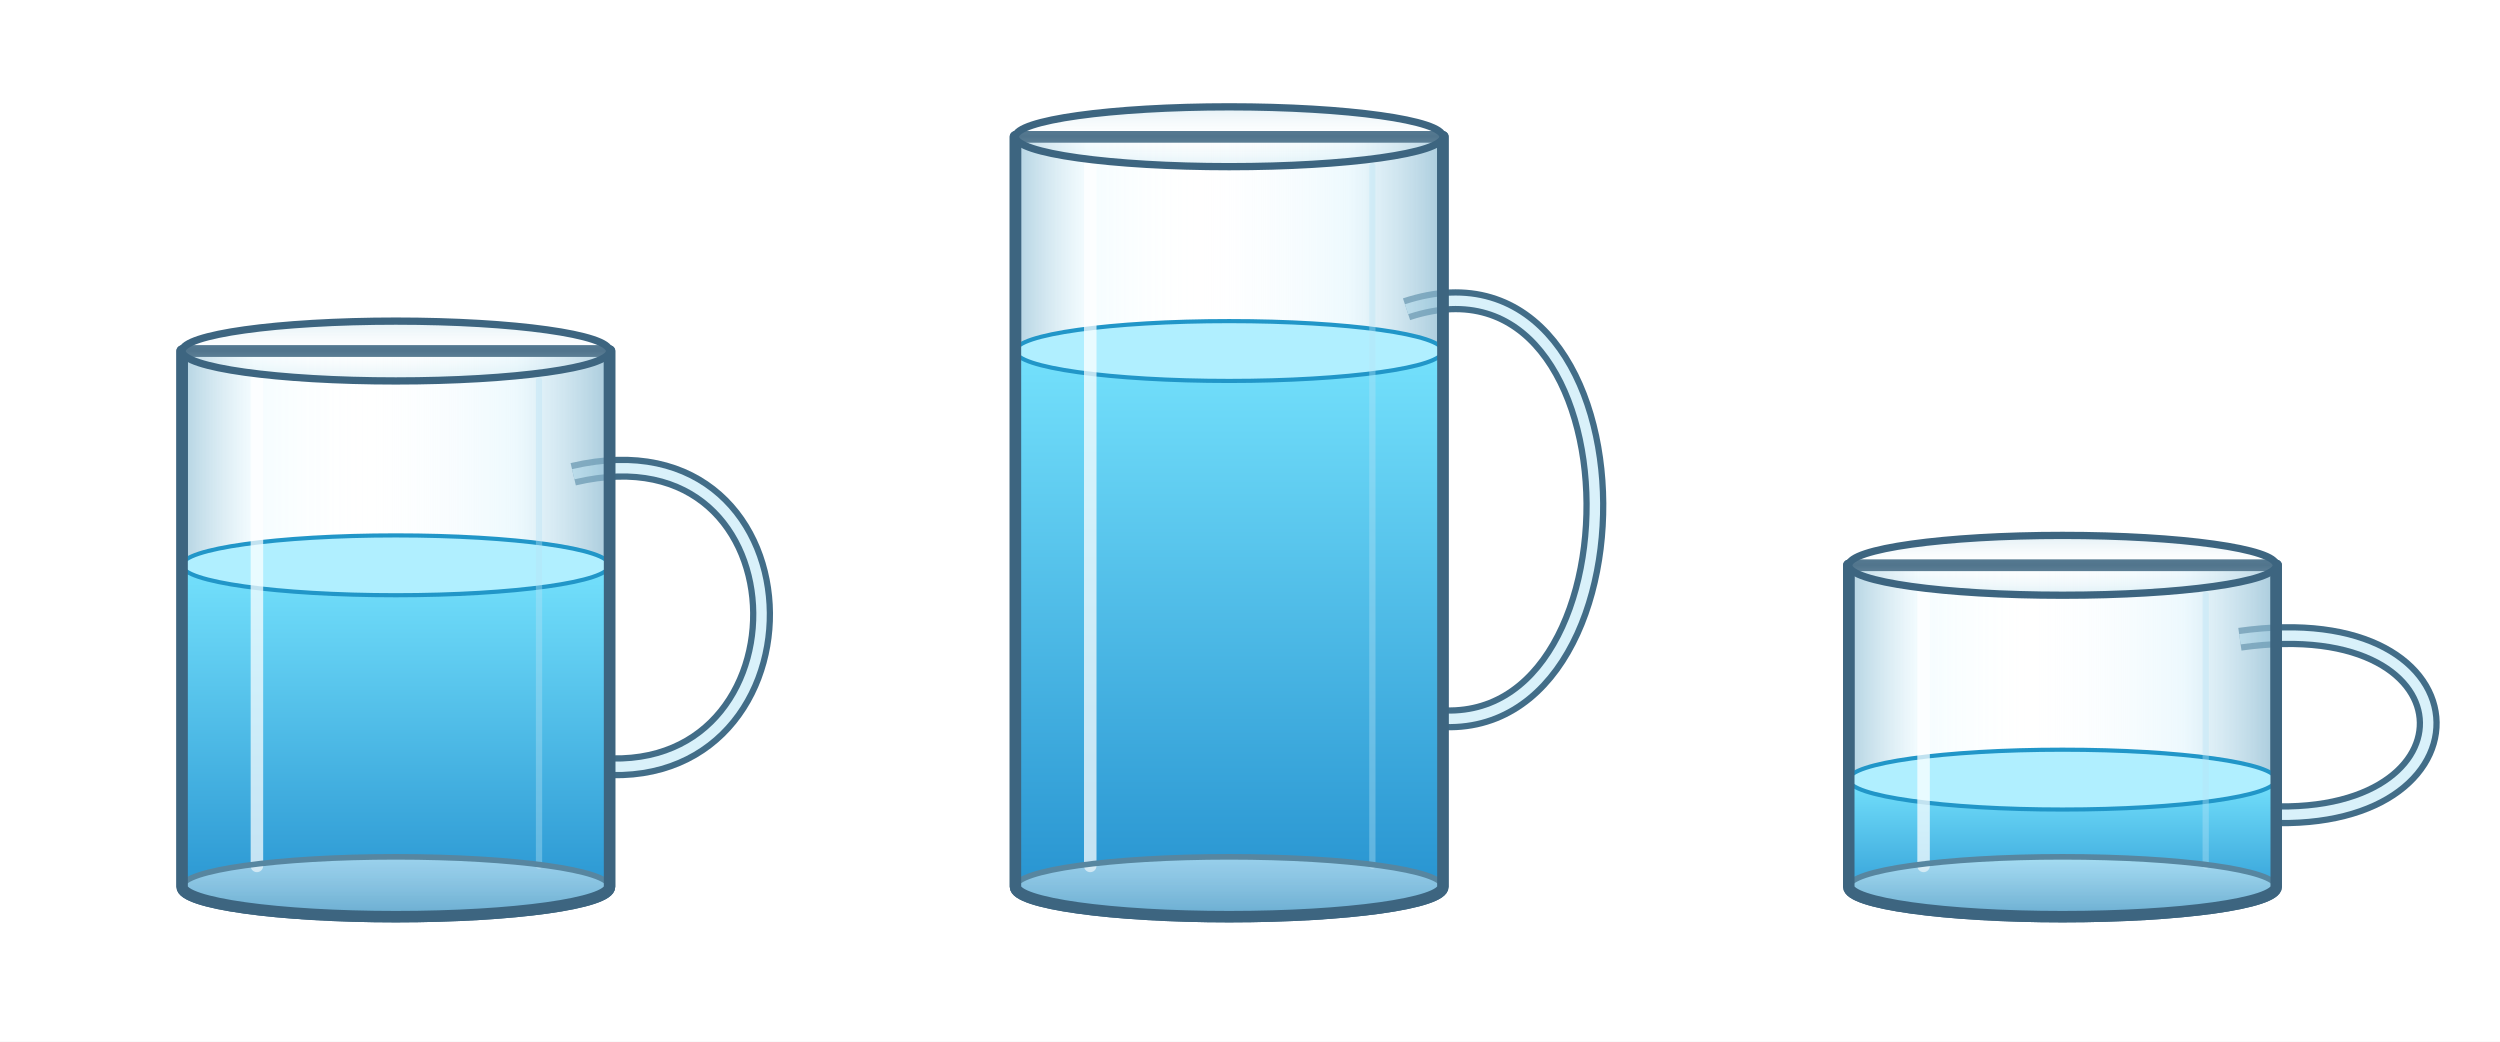
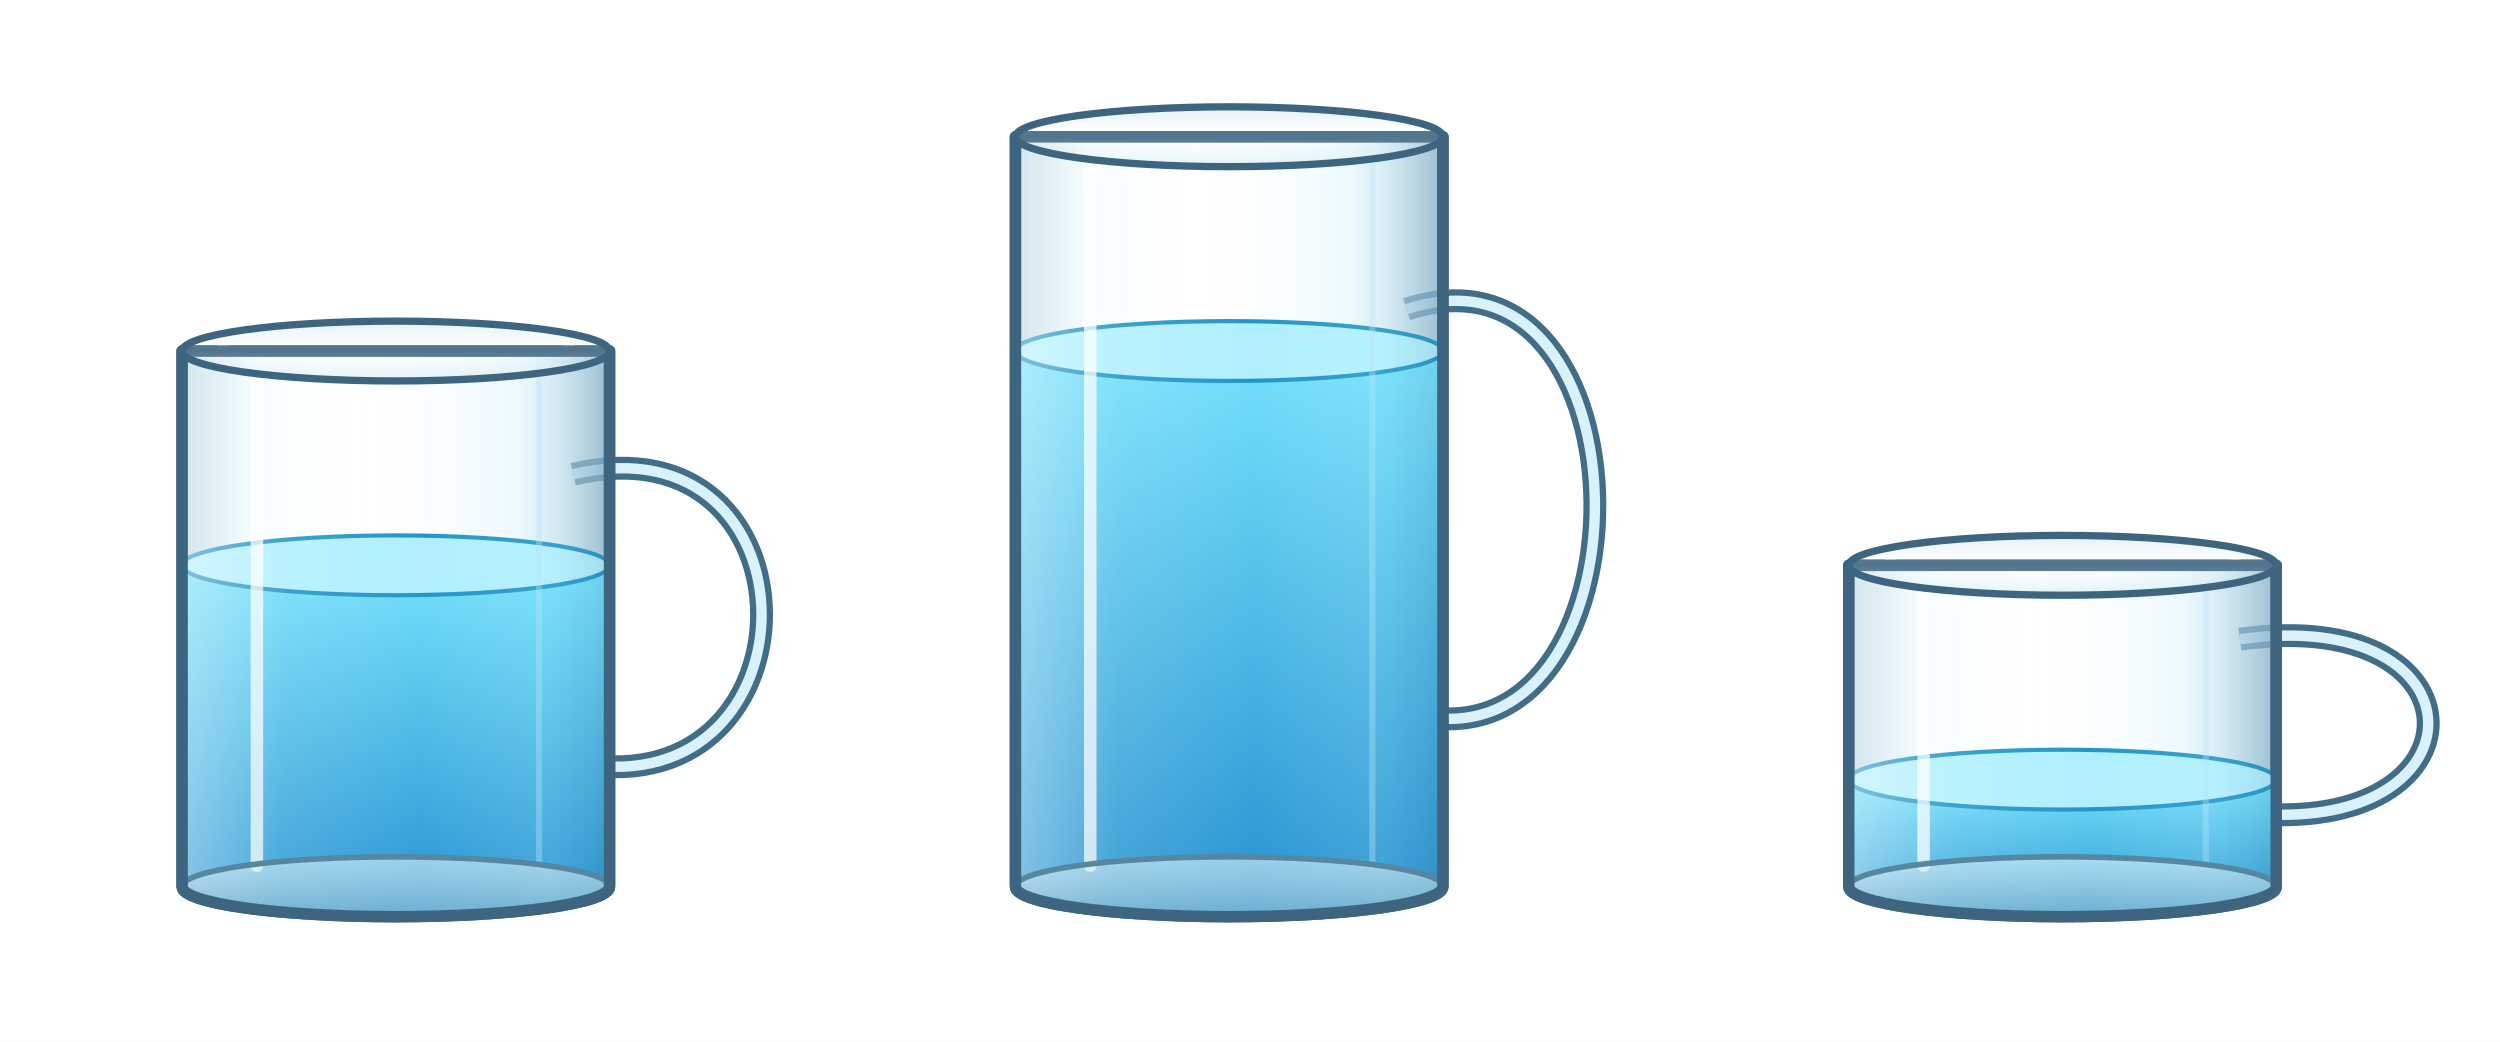
<svg xmlns="http://www.w3.org/2000/svg" width="1200" height="500" viewBox="0 0 1200 500">
  <defs>
    <linearGradient id="glass">
      <stop stop-color="#91bfd5" stop-opacity=".7" />
      <stop offset=".17" stop-color="#eafaff" stop-opacity=".5" />
      <stop offset=".43" stop-color="white" stop-opacity=".12" />
      <stop offset=".78" stop-color="#d8f2fc" stop-opacity=".45" />
      <stop offset="1" stop-color="#8bb9d0" stop-opacity=".75" />
    </linearGradient>
    <linearGradient id="water" x2="0" y2="1">
      <stop stop-color="#74e1fc" />
      <stop offset="1" stop-color="#238fce" />
    </linearGradient>
    <linearGradient id="baseGlass" x2="0" y2="1">
      <stop stop-color="#f1fcff" stop-opacity=".55" />
      <stop offset="1" stop-color="#86b8d0" stop-opacity=".7" />
    </linearGradient>
    <linearGradient id="rim" x2="0" y2="1">
      <stop stop-color="#9cc9dc" stop-opacity=".3" />
      <stop offset=".5" stop-color="white" stop-opacity=".1" />
      <stop offset="1" stop-color="#bce0ed" stop-opacity=".45" />
    </linearGradient>
+     <linearGradient id="brillo">
+       <stop stop-color="white" stop-opacity=".42" />
+       <stop offset=".24" stop-color="white" stop-opacity=".12" />
+       <stop offset=".56" stop-color="white" stop-opacity="0" />
+       <stop offset=".86" stop-color="#d6f5ff" stop-opacity=".12" />
+       <stop offset="1" stop-color="#456f89" stop-opacity=".14" />
+     </linearGradient>
  </defs>
  <rect width="1200" height="500" fill="white" />
  <defs>
    <clipPath id="body0">
      <path d="M87.415,425.638 L87.415,422.96 L87.415,420.281 L87.415,417.602 L87.415,414.924 L87.415,412.245 L87.415,409.567 L87.415,406.888 L87.415,404.21 L87.415,401.531 L87.415,398.852 L87.415,396.174 L87.415,393.495 L87.415,390.817 L87.415,388.138 L87.415,385.46 L87.415,382.781 L87.415,380.102 L87.415,377.424 L87.415,374.745 L87.415,372.067 L87.415,369.388 L87.415,366.71 L87.415,364.031 L87.415,361.352 L87.415,358.674 L87.415,355.995 L87.415,353.317 L87.415,350.638 L87.415,347.96 L87.415,345.281 L87.415,342.602 L87.415,339.924 L87.415,337.245 L87.415,334.567 L87.415,331.888 L87.415,329.21 L87.415,326.531 L87.415,323.852 L87.415,321.174 L87.415,318.495 L87.415,315.817 L87.415,313.138 L87.415,310.46 L87.415,307.781 L87.415,305.102 L87.415,302.424 L87.415,299.745 L87.415,297.067 L87.415,294.388 L87.415,291.71 L87.415,289.031 L87.415,286.352 L87.415,283.674 L87.415,280.995 L87.415,278.317 L87.415,275.638 L87.415,272.96 L87.415,270.281 L87.415,267.602 L87.415,264.924 L87.415,262.245 L87.415,259.567 L87.415,256.888 L87.415,254.21 L87.415,251.531 L87.415,248.852 L87.415,246.174 L87.415,243.495 L87.415,240.817 L87.415,238.138 L87.415,235.46 L87.415,232.781 L87.415,230.102 L87.415,227.424 L87.415,224.745 L87.415,222.067 L87.415,219.388 L87.415,216.71 L87.415,214.031 L87.415,211.352 L87.415,208.674 L87.415,205.995 L87.415,203.317 L87.415,200.638 L87.415,197.96 L87.415,195.281 L87.415,192.602 L87.415,189.924 L87.415,187.245 L87.415,184.567 L87.415,181.888 L87.415,179.21 L87.415,176.531 L87.415,173.852 L87.415,171.174 L87.415,168.495 L292.585,168.495 L292.585,171.174 L292.585,173.852 L292.585,176.531 L292.585,179.21 L292.585,181.888 L292.585,184.567 L292.585,187.245 L292.585,189.924 L292.585,192.602 L292.585,195.281 L292.585,197.96 L292.585,200.638 L292.585,203.317 L292.585,205.995 L292.585,208.674 L292.585,211.352 L292.585,214.031 L292.585,216.71 L292.585,219.388 L292.585,222.067 L292.585,224.745 L292.585,227.424 L292.585,230.102 L292.585,232.781 L292.585,235.46 L292.585,238.138 L292.585,240.817 L292.585,243.495 L292.585,246.174 L292.585,248.852 L292.585,251.531 L292.585,254.21 L292.585,256.888 L292.585,259.567 L292.585,262.245 L292.585,264.924 L292.585,267.602 L292.585,270.281 L292.585,272.96 L292.585,275.638 L292.585,278.317 L292.585,280.995 L292.585,283.674 L292.585,286.352 L292.585,289.031 L292.585,291.71 L292.585,294.388 L292.585,297.067 L292.585,299.745 L292.585,302.424 L292.585,305.102 L292.585,307.781 L292.585,310.46 L292.585,313.138 L292.585,315.817 L292.585,318.495 L292.585,321.174 L292.585,323.852 L292.585,326.531 L292.585,329.21 L292.585,331.888 L292.585,334.567 L292.585,337.245 L292.585,339.924 L292.585,342.602 L292.585,345.281 L292.585,347.96 L292.585,350.638 L292.585,353.317 L292.585,355.995 L292.585,358.674 L292.585,361.352 L292.585,364.031 L292.585,366.71 L292.585,369.388 L292.585,372.067 L292.585,374.745 L292.585,377.424 L292.585,380.102 L292.585,382.781 L292.585,385.46 L292.585,388.138 L292.585,390.817 L292.585,393.495 L292.585,396.174 L292.585,398.852 L292.585,401.531 L292.585,404.21 L292.585,406.888 L292.585,409.567 L292.585,412.245 L292.585,414.924 L292.585,417.602 L292.585,420.281 L292.585,422.96 L292.585,425.638 A102.585,14.362 0 0 1 87.415,425.638 Z" />
    </clipPath>
  </defs>
  <path d="M275.145,227.638 C395.169,199.352 395.169,387.067 278.223,366.495" fill="none" stroke="#426d88" stroke-width="11" />
  <path d="M275.145,227.638 C395.169,199.352 395.169,387.067 278.223,366.495" fill="none" stroke="#d9f1fa" stroke-width="5" />
  <path d="M87.415,425.638 L87.415,422.96 L87.415,420.281 L87.415,417.602 L87.415,414.924 L87.415,412.245 L87.415,409.567 L87.415,406.888 L87.415,404.21 L87.415,401.531 L87.415,398.852 L87.415,396.174 L87.415,393.495 L87.415,390.817 L87.415,388.138 L87.415,385.46 L87.415,382.781 L87.415,380.102 L87.415,377.424 L87.415,374.745 L87.415,372.067 L87.415,369.388 L87.415,366.71 L87.415,364.031 L87.415,361.352 L87.415,358.674 L87.415,355.995 L87.415,353.317 L87.415,350.638 L87.415,347.96 L87.415,345.281 L87.415,342.602 L87.415,339.924 L87.415,337.245 L87.415,334.567 L87.415,331.888 L87.415,329.21 L87.415,326.531 L87.415,323.852 L87.415,321.174 L87.415,318.495 L87.415,315.817 L87.415,313.138 L87.415,310.46 L87.415,307.781 L87.415,305.102 L87.415,302.424 L87.415,299.745 L87.415,297.067 L87.415,294.388 L87.415,291.71 L87.415,289.031 L87.415,286.352 L87.415,283.674 L87.415,280.995 L87.415,278.317 L87.415,275.638 L87.415,272.96 L87.415,270.281 L87.415,267.602 L87.415,264.924 L87.415,262.245 L87.415,259.567 L87.415,256.888 L87.415,254.21 L87.415,251.531 L87.415,248.852 L87.415,246.174 L87.415,243.495 L87.415,240.817 L87.415,238.138 L87.415,235.46 L87.415,232.781 L87.415,230.102 L87.415,227.424 L87.415,224.745 L87.415,222.067 L87.415,219.388 L87.415,216.71 L87.415,214.031 L87.415,211.352 L87.415,208.674 L87.415,205.995 L87.415,203.317 L87.415,200.638 L87.415,197.96 L87.415,195.281 L87.415,192.602 L87.415,189.924 L87.415,187.245 L87.415,184.567 L87.415,181.888 L87.415,179.21 L87.415,176.531 L87.415,173.852 L87.415,171.174 L87.415,168.495 L292.585,168.495 L292.585,171.174 L292.585,173.852 L292.585,176.531 L292.585,179.21 L292.585,181.888 L292.585,184.567 L292.585,187.245 L292.585,189.924 L292.585,192.602 L292.585,195.281 L292.585,197.96 L292.585,200.638 L292.585,203.317 L292.585,205.995 L292.585,208.674 L292.585,211.352 L292.585,214.031 L292.585,216.71 L292.585,219.388 L292.585,222.067 L292.585,224.745 L292.585,227.424 L292.585,230.102 L292.585,232.781 L292.585,235.46 L292.585,238.138 L292.585,240.817 L292.585,243.495 L292.585,246.174 L292.585,248.852 L292.585,251.531 L292.585,254.21 L292.585,256.888 L292.585,259.567 L292.585,262.245 L292.585,264.924 L292.585,267.602 L292.585,270.281 L292.585,272.96 L292.585,275.638 L292.585,278.317 L292.585,280.995 L292.585,283.674 L292.585,286.352 L292.585,289.031 L292.585,291.71 L292.585,294.388 L292.585,297.067 L292.585,299.745 L292.585,302.424 L292.585,305.102 L292.585,307.781 L292.585,310.46 L292.585,313.138 L292.585,315.817 L292.585,318.495 L292.585,321.174 L292.585,323.852 L292.585,326.531 L292.585,329.21 L292.585,331.888 L292.585,334.567 L292.585,337.245 L292.585,339.924 L292.585,342.602 L292.585,345.281 L292.585,347.96 L292.585,350.638 L292.585,353.317 L292.585,355.995 L292.585,358.674 L292.585,361.352 L292.585,364.031 L292.585,366.71 L292.585,369.388 L292.585,372.067 L292.585,374.745 L292.585,377.424 L292.585,380.102 L292.585,382.781 L292.585,385.46 L292.585,388.138 L292.585,390.817 L292.585,393.495 L292.585,396.174 L292.585,398.852 L292.585,401.531 L292.585,404.21 L292.585,406.888 L292.585,409.567 L292.585,412.245 L292.585,414.924 L292.585,417.602 L292.585,420.281 L292.585,422.96 L292.585,425.638 A102.585,14.362 0 0 1 87.415,425.638 Z" fill="url(#glass)" stroke="#3d6580" stroke-width="5.5" stroke-linejoin="round" />
  <g clip-path="url(#body0)">
    <rect x="0" y="271.352" width="400" height="172.648" fill="url(#water)" />
    <ellipse cx="190" cy="271.352" rx="102.585" ry="14.362" fill="#b0efff" stroke="#2196c8" stroke-width="2" />
    <path d="M123.32 180.495 L123.32 415.638" stroke="white" stroke-opacity=".72" stroke-width="6" stroke-linecap="round" />
    <path d="M258.732 182.495 L258.732 415.638" stroke="#b5e3f6" stroke-opacity=".38" stroke-width="3" stroke-linecap="round" />
  </g>
+   <g aria-hidden="true" clip-path="url(#body0)">
+     <rect x="87.415" y="168.495" width="205.169" height="271.505" fill="url(#brillo)" />
+   </g>
+   <path d="M105.881,165.623 A86.171,9.335 0 0 1 274.119,165.623" fill="none" stroke="white" stroke-opacity=".9" stroke-width="2.8" stroke-linecap="round" />
  <ellipse data-base="true" cx="190" cy="425.638" rx="102.585" ry="14.362" fill="url(#baseGlass)" stroke="#5786a0" stroke-width="2.7" />
  <path d="M87.415,425.638 L87.415,422.96 L87.415,420.281 L87.415,417.602 L87.415,414.924 L87.415,412.245 L87.415,409.567 L87.415,406.888 L87.415,404.21 L87.415,401.531 L87.415,398.852 L87.415,396.174 L87.415,393.495 L87.415,390.817 L87.415,388.138 L87.415,385.46 L87.415,382.781 L87.415,380.102 L87.415,377.424 L87.415,374.745 L87.415,372.067 L87.415,369.388 L87.415,366.71 L87.415,364.031 L87.415,361.352 L87.415,358.674 L87.415,355.995 L87.415,353.317 L87.415,350.638 L87.415,347.96 L87.415,345.281 L87.415,342.602 L87.415,339.924 L87.415,337.245 L87.415,334.567 L87.415,331.888 L87.415,329.21 L87.415,326.531 L87.415,323.852 L87.415,321.174 L87.415,318.495 L87.415,315.817 L87.415,313.138 L87.415,310.46 L87.415,307.781 L87.415,305.102 L87.415,302.424 L87.415,299.745 L87.415,297.067 L87.415,294.388 L87.415,291.71 L87.415,289.031 L87.415,286.352 L87.415,283.674 L87.415,280.995 L87.415,278.317 L87.415,275.638 L87.415,272.96 L87.415,270.281 L87.415,267.602 L87.415,264.924 L87.415,262.245 L87.415,259.567 L87.415,256.888 L87.415,254.21 L87.415,251.531 L87.415,248.852 L87.415,246.174 L87.415,243.495 L87.415,240.817 L87.415,238.138 L87.415,235.46 L87.415,232.781 L87.415,230.102 L87.415,227.424 L87.415,224.745 L87.415,222.067 L87.415,219.388 L87.415,216.71 L87.415,214.031 L87.415,211.352 L87.415,208.674 L87.415,205.995 L87.415,203.317 L87.415,200.638 L87.415,197.96 L87.415,195.281 L87.415,192.602 L87.415,189.924 L87.415,187.245 L87.415,184.567 L87.415,181.888 L87.415,179.21 L87.415,176.531 L87.415,173.852 L87.415,171.174 L87.415,168.495 L292.585,168.495 L292.585,171.174 L292.585,173.852 L292.585,176.531 L292.585,179.21 L292.585,181.888 L292.585,184.567 L292.585,187.245 L292.585,189.924 L292.585,192.602 L292.585,195.281 L292.585,197.96 L292.585,200.638 L292.585,203.317 L292.585,205.995 L292.585,208.674 L292.585,211.352 L292.585,214.031 L292.585,216.71 L292.585,219.388 L292.585,222.067 L292.585,224.745 L292.585,227.424 L292.585,230.102 L292.585,232.781 L292.585,235.46 L292.585,238.138 L292.585,240.817 L292.585,243.495 L292.585,246.174 L292.585,248.852 L292.585,251.531 L292.585,254.21 L292.585,256.888 L292.585,259.567 L292.585,262.245 L292.585,264.924 L292.585,267.602 L292.585,270.281 L292.585,272.96 L292.585,275.638 L292.585,278.317 L292.585,280.995 L292.585,283.674 L292.585,286.352 L292.585,289.031 L292.585,291.71 L292.585,294.388 L292.585,297.067 L292.585,299.745 L292.585,302.424 L292.585,305.102 L292.585,307.781 L292.585,310.46 L292.585,313.138 L292.585,315.817 L292.585,318.495 L292.585,321.174 L292.585,323.852 L292.585,326.531 L292.585,329.21 L292.585,331.888 L292.585,334.567 L292.585,337.245 L292.585,339.924 L292.585,342.602 L292.585,345.281 L292.585,347.96 L292.585,350.638 L292.585,353.317 L292.585,355.995 L292.585,358.674 L292.585,361.352 L292.585,364.031 L292.585,366.71 L292.585,369.388 L292.585,372.067 L292.585,374.745 L292.585,377.424 L292.585,380.102 L292.585,382.781 L292.585,385.46 L292.585,388.138 L292.585,390.817 L292.585,393.495 L292.585,396.174 L292.585,398.852 L292.585,401.531 L292.585,404.21 L292.585,406.888 L292.585,409.567 L292.585,412.245 L292.585,414.924 L292.585,417.602 L292.585,420.281 L292.585,422.96 L292.585,425.638 A102.585,14.362 0 0 1 87.415,425.638 Z" fill="none" stroke="#3d6580" stroke-width="5.5" stroke-linejoin="round" />
  <ellipse cx="190" cy="168.495" rx="102.585" ry="14.362" fill="url(#rim)" stroke="#3d6580" stroke-width="3.5" />
  <defs>
    <clipPath id="body1">
      <path d="M487.415,425.638 L487.415,421.888 L487.415,418.138 L487.415,414.388 L487.415,410.638 L487.415,406.888 L487.415,403.138 L487.415,399.388 L487.415,395.638 L487.415,391.888 L487.415,388.138 L487.415,384.388 L487.415,380.638 L487.415,376.888 L487.415,373.138 L487.415,369.388 L487.415,365.638 L487.415,361.888 L487.415,358.138 L487.415,354.388 L487.415,350.638 L487.415,346.888 L487.415,343.138 L487.415,339.388 L487.415,335.638 L487.415,331.888 L487.415,328.138 L487.415,324.388 L487.415,320.638 L487.415,316.888 L487.415,313.138 L487.415,309.388 L487.415,305.638 L487.415,301.888 L487.415,298.138 L487.415,294.388 L487.415,290.638 L487.415,286.888 L487.415,283.138 L487.415,279.388 L487.415,275.638 L487.415,271.888 L487.415,268.138 L487.415,264.388 L487.415,260.638 L487.415,256.888 L487.415,253.138 L487.415,249.388 L487.415,245.638 L487.415,241.888 L487.415,238.138 L487.415,234.388 L487.415,230.638 L487.415,226.888 L487.415,223.138 L487.415,219.388 L487.415,215.638 L487.415,211.888 L487.415,208.138 L487.415,204.388 L487.415,200.638 L487.415,196.888 L487.415,193.138 L487.415,189.388 L487.415,185.638 L487.415,181.888 L487.415,178.138 L487.415,174.388 L487.415,170.638 L487.415,166.888 L487.415,163.138 L487.415,159.388 L487.415,155.638 L487.415,151.888 L487.415,148.138 L487.415,144.388 L487.415,140.638 L487.415,136.888 L487.415,133.138 L487.415,129.388 L487.415,125.638 L487.415,121.888 L487.415,118.138 L487.415,114.388 L487.415,110.638 L487.415,106.888 L487.415,103.138 L487.415,99.388 L487.415,95.638 L487.415,91.888 L487.415,88.138 L487.415,84.388 L487.415,80.638 L487.415,76.888 L487.415,73.138 L487.415,69.388 L487.415,65.638 L692.585,65.638 L692.585,69.388 L692.585,73.138 L692.585,76.888 L692.585,80.638 L692.585,84.388 L692.585,88.138 L692.585,91.888 L692.585,95.638 L692.585,99.388 L692.585,103.138 L692.585,106.888 L692.585,110.638 L692.585,114.388 L692.585,118.138 L692.585,121.888 L692.585,125.638 L692.585,129.388 L692.585,133.138 L692.585,136.888 L692.585,140.638 L692.585,144.388 L692.585,148.138 L692.585,151.888 L692.585,155.638 L692.585,159.388 L692.585,163.138 L692.585,166.888 L692.585,170.638 L692.585,174.388 L692.585,178.138 L692.585,181.888 L692.585,185.638 L692.585,189.388 L692.585,193.138 L692.585,196.888 L692.585,200.638 L692.585,204.388 L692.585,208.138 L692.585,211.888 L692.585,215.638 L692.585,219.388 L692.585,223.138 L692.585,226.888 L692.585,230.638 L692.585,234.388 L692.585,238.138 L692.585,241.888 L692.585,245.638 L692.585,249.388 L692.585,253.138 L692.585,256.888 L692.585,260.638 L692.585,264.388 L692.585,268.138 L692.585,271.888 L692.585,275.638 L692.585,279.388 L692.585,283.138 L692.585,286.888 L692.585,290.638 L692.585,294.388 L692.585,298.138 L692.585,301.888 L692.585,305.638 L692.585,309.388 L692.585,313.138 L692.585,316.888 L692.585,320.638 L692.585,324.388 L692.585,328.138 L692.585,331.888 L692.585,335.638 L692.585,339.388 L692.585,343.138 L692.585,346.888 L692.585,350.638 L692.585,354.388 L692.585,358.138 L692.585,361.888 L692.585,365.638 L692.585,369.388 L692.585,373.138 L692.585,376.888 L692.585,380.638 L692.585,384.388 L692.585,388.138 L692.585,391.888 L692.585,395.638 L692.585,399.388 L692.585,403.138 L692.585,406.888 L692.585,410.638 L692.585,414.388 L692.585,418.138 L692.585,421.888 L692.585,425.638 A102.585,14.362 0 0 1 487.415,425.638 Z" />
    </clipPath>
  </defs>
  <path d="M675.145,148.438 C795.169,108.838 795.169,371.638 678.223,342.838" fill="none" stroke="#426d88" stroke-width="11" />
  <path d="M675.145,148.438 C795.169,108.838 795.169,371.638 678.223,342.838" fill="none" stroke="#d9f1fa" stroke-width="5" />
  <path d="M487.415,425.638 L487.415,421.888 L487.415,418.138 L487.415,414.388 L487.415,410.638 L487.415,406.888 L487.415,403.138 L487.415,399.388 L487.415,395.638 L487.415,391.888 L487.415,388.138 L487.415,384.388 L487.415,380.638 L487.415,376.888 L487.415,373.138 L487.415,369.388 L487.415,365.638 L487.415,361.888 L487.415,358.138 L487.415,354.388 L487.415,350.638 L487.415,346.888 L487.415,343.138 L487.415,339.388 L487.415,335.638 L487.415,331.888 L487.415,328.138 L487.415,324.388 L487.415,320.638 L487.415,316.888 L487.415,313.138 L487.415,309.388 L487.415,305.638 L487.415,301.888 L487.415,298.138 L487.415,294.388 L487.415,290.638 L487.415,286.888 L487.415,283.138 L487.415,279.388 L487.415,275.638 L487.415,271.888 L487.415,268.138 L487.415,264.388 L487.415,260.638 L487.415,256.888 L487.415,253.138 L487.415,249.388 L487.415,245.638 L487.415,241.888 L487.415,238.138 L487.415,234.388 L487.415,230.638 L487.415,226.888 L487.415,223.138 L487.415,219.388 L487.415,215.638 L487.415,211.888 L487.415,208.138 L487.415,204.388 L487.415,200.638 L487.415,196.888 L487.415,193.138 L487.415,189.388 L487.415,185.638 L487.415,181.888 L487.415,178.138 L487.415,174.388 L487.415,170.638 L487.415,166.888 L487.415,163.138 L487.415,159.388 L487.415,155.638 L487.415,151.888 L487.415,148.138 L487.415,144.388 L487.415,140.638 L487.415,136.888 L487.415,133.138 L487.415,129.388 L487.415,125.638 L487.415,121.888 L487.415,118.138 L487.415,114.388 L487.415,110.638 L487.415,106.888 L487.415,103.138 L487.415,99.388 L487.415,95.638 L487.415,91.888 L487.415,88.138 L487.415,84.388 L487.415,80.638 L487.415,76.888 L487.415,73.138 L487.415,69.388 L487.415,65.638 L692.585,65.638 L692.585,69.388 L692.585,73.138 L692.585,76.888 L692.585,80.638 L692.585,84.388 L692.585,88.138 L692.585,91.888 L692.585,95.638 L692.585,99.388 L692.585,103.138 L692.585,106.888 L692.585,110.638 L692.585,114.388 L692.585,118.138 L692.585,121.888 L692.585,125.638 L692.585,129.388 L692.585,133.138 L692.585,136.888 L692.585,140.638 L692.585,144.388 L692.585,148.138 L692.585,151.888 L692.585,155.638 L692.585,159.388 L692.585,163.138 L692.585,166.888 L692.585,170.638 L692.585,174.388 L692.585,178.138 L692.585,181.888 L692.585,185.638 L692.585,189.388 L692.585,193.138 L692.585,196.888 L692.585,200.638 L692.585,204.388 L692.585,208.138 L692.585,211.888 L692.585,215.638 L692.585,219.388 L692.585,223.138 L692.585,226.888 L692.585,230.638 L692.585,234.388 L692.585,238.138 L692.585,241.888 L692.585,245.638 L692.585,249.388 L692.585,253.138 L692.585,256.888 L692.585,260.638 L692.585,264.388 L692.585,268.138 L692.585,271.888 L692.585,275.638 L692.585,279.388 L692.585,283.138 L692.585,286.888 L692.585,290.638 L692.585,294.388 L692.585,298.138 L692.585,301.888 L692.585,305.638 L692.585,309.388 L692.585,313.138 L692.585,316.888 L692.585,320.638 L692.585,324.388 L692.585,328.138 L692.585,331.888 L692.585,335.638 L692.585,339.388 L692.585,343.138 L692.585,346.888 L692.585,350.638 L692.585,354.388 L692.585,358.138 L692.585,361.888 L692.585,365.638 L692.585,369.388 L692.585,373.138 L692.585,376.888 L692.585,380.638 L692.585,384.388 L692.585,388.138 L692.585,391.888 L692.585,395.638 L692.585,399.388 L692.585,403.138 L692.585,406.888 L692.585,410.638 L692.585,414.388 L692.585,418.138 L692.585,421.888 L692.585,425.638 A102.585,14.362 0 0 1 487.415,425.638 Z" fill="url(#glass)" stroke="#3d6580" stroke-width="5.5" stroke-linejoin="round" />
  <g clip-path="url(#body1)">
    <rect x="400" y="168.49" width="400" height="275.51" fill="url(#water)" />
    <ellipse cx="590" cy="168.49" rx="102.585" ry="14.362" fill="#b0efff" stroke="#2196c8" stroke-width="2" />
    <path d="M523.32 77.638 L523.32 415.638" stroke="white" stroke-opacity=".72" stroke-width="6" stroke-linecap="round" />
    <path d="M658.732 79.638 L658.732 415.638" stroke="#b5e3f6" stroke-opacity=".38" stroke-width="3" stroke-linecap="round" />
  </g>
+   <g aria-hidden="true" clip-path="url(#body1)">
+     <rect x="487.415" y="65.638" width="205.169" height="374.362" fill="url(#brillo)" />
+   </g>
+   <path d="M505.881,62.766 A86.171,9.335 0 0 1 674.119,62.766" fill="none" stroke="white" stroke-opacity=".9" stroke-width="2.8" stroke-linecap="round" />
  <ellipse data-base="true" cx="590" cy="425.638" rx="102.585" ry="14.362" fill="url(#baseGlass)" stroke="#5786a0" stroke-width="2.7" />
  <path d="M487.415,425.638 L487.415,421.888 L487.415,418.138 L487.415,414.388 L487.415,410.638 L487.415,406.888 L487.415,403.138 L487.415,399.388 L487.415,395.638 L487.415,391.888 L487.415,388.138 L487.415,384.388 L487.415,380.638 L487.415,376.888 L487.415,373.138 L487.415,369.388 L487.415,365.638 L487.415,361.888 L487.415,358.138 L487.415,354.388 L487.415,350.638 L487.415,346.888 L487.415,343.138 L487.415,339.388 L487.415,335.638 L487.415,331.888 L487.415,328.138 L487.415,324.388 L487.415,320.638 L487.415,316.888 L487.415,313.138 L487.415,309.388 L487.415,305.638 L487.415,301.888 L487.415,298.138 L487.415,294.388 L487.415,290.638 L487.415,286.888 L487.415,283.138 L487.415,279.388 L487.415,275.638 L487.415,271.888 L487.415,268.138 L487.415,264.388 L487.415,260.638 L487.415,256.888 L487.415,253.138 L487.415,249.388 L487.415,245.638 L487.415,241.888 L487.415,238.138 L487.415,234.388 L487.415,230.638 L487.415,226.888 L487.415,223.138 L487.415,219.388 L487.415,215.638 L487.415,211.888 L487.415,208.138 L487.415,204.388 L487.415,200.638 L487.415,196.888 L487.415,193.138 L487.415,189.388 L487.415,185.638 L487.415,181.888 L487.415,178.138 L487.415,174.388 L487.415,170.638 L487.415,166.888 L487.415,163.138 L487.415,159.388 L487.415,155.638 L487.415,151.888 L487.415,148.138 L487.415,144.388 L487.415,140.638 L487.415,136.888 L487.415,133.138 L487.415,129.388 L487.415,125.638 L487.415,121.888 L487.415,118.138 L487.415,114.388 L487.415,110.638 L487.415,106.888 L487.415,103.138 L487.415,99.388 L487.415,95.638 L487.415,91.888 L487.415,88.138 L487.415,84.388 L487.415,80.638 L487.415,76.888 L487.415,73.138 L487.415,69.388 L487.415,65.638 L692.585,65.638 L692.585,69.388 L692.585,73.138 L692.585,76.888 L692.585,80.638 L692.585,84.388 L692.585,88.138 L692.585,91.888 L692.585,95.638 L692.585,99.388 L692.585,103.138 L692.585,106.888 L692.585,110.638 L692.585,114.388 L692.585,118.138 L692.585,121.888 L692.585,125.638 L692.585,129.388 L692.585,133.138 L692.585,136.888 L692.585,140.638 L692.585,144.388 L692.585,148.138 L692.585,151.888 L692.585,155.638 L692.585,159.388 L692.585,163.138 L692.585,166.888 L692.585,170.638 L692.585,174.388 L692.585,178.138 L692.585,181.888 L692.585,185.638 L692.585,189.388 L692.585,193.138 L692.585,196.888 L692.585,200.638 L692.585,204.388 L692.585,208.138 L692.585,211.888 L692.585,215.638 L692.585,219.388 L692.585,223.138 L692.585,226.888 L692.585,230.638 L692.585,234.388 L692.585,238.138 L692.585,241.888 L692.585,245.638 L692.585,249.388 L692.585,253.138 L692.585,256.888 L692.585,260.638 L692.585,264.388 L692.585,268.138 L692.585,271.888 L692.585,275.638 L692.585,279.388 L692.585,283.138 L692.585,286.888 L692.585,290.638 L692.585,294.388 L692.585,298.138 L692.585,301.888 L692.585,305.638 L692.585,309.388 L692.585,313.138 L692.585,316.888 L692.585,320.638 L692.585,324.388 L692.585,328.138 L692.585,331.888 L692.585,335.638 L692.585,339.388 L692.585,343.138 L692.585,346.888 L692.585,350.638 L692.585,354.388 L692.585,358.138 L692.585,361.888 L692.585,365.638 L692.585,369.388 L692.585,373.138 L692.585,376.888 L692.585,380.638 L692.585,384.388 L692.585,388.138 L692.585,391.888 L692.585,395.638 L692.585,399.388 L692.585,403.138 L692.585,406.888 L692.585,410.638 L692.585,414.388 L692.585,418.138 L692.585,421.888 L692.585,425.638 A102.585,14.362 0 0 1 487.415,425.638 Z" fill="none" stroke="#3d6580" stroke-width="5.5" stroke-linejoin="round" />
  <ellipse cx="590" cy="65.638" rx="102.585" ry="14.362" fill="url(#rim)" stroke="#3d6580" stroke-width="3.5" />
  <defs>
    <clipPath id="body2">
      <path d="M887.415,425.638 L887.415,424.031 L887.415,422.424 L887.415,420.817 L887.415,419.21 L887.415,417.602 L887.415,415.995 L887.415,414.388 L887.415,412.781 L887.415,411.174 L887.415,409.567 L887.415,407.96 L887.415,406.352 L887.415,404.745 L887.415,403.138 L887.415,401.531 L887.415,399.924 L887.415,398.317 L887.415,396.71 L887.415,395.102 L887.415,393.495 L887.415,391.888 L887.415,390.281 L887.415,388.674 L887.415,387.067 L887.415,385.46 L887.415,383.852 L887.415,382.245 L887.415,380.638 L887.415,379.031 L887.415,377.424 L887.415,375.817 L887.415,374.21 L887.415,372.602 L887.415,370.995 L887.415,369.388 L887.415,367.781 L887.415,366.174 L887.415,364.567 L887.415,362.96 L887.415,361.352 L887.415,359.745 L887.415,358.138 L887.415,356.531 L887.415,354.924 L887.415,353.317 L887.415,351.71 L887.415,350.102 L887.415,348.495 L887.415,346.888 L887.415,345.281 L887.415,343.674 L887.415,342.067 L887.415,340.46 L887.415,338.852 L887.415,337.245 L887.415,335.638 L887.415,334.031 L887.415,332.424 L887.415,330.817 L887.415,329.21 L887.415,327.602 L887.415,325.995 L887.415,324.388 L887.415,322.781 L887.415,321.174 L887.415,319.567 L887.415,317.96 L887.415,316.352 L887.415,314.745 L887.415,313.138 L887.415,311.531 L887.415,309.924 L887.415,308.317 L887.415,306.71 L887.415,305.102 L887.415,303.495 L887.415,301.888 L887.415,300.281 L887.415,298.674 L887.415,297.067 L887.415,295.46 L887.415,293.852 L887.415,292.245 L887.415,290.638 L887.415,289.031 L887.415,287.424 L887.415,285.817 L887.415,284.21 L887.415,282.602 L887.415,280.995 L887.415,279.388 L887.415,277.781 L887.415,276.174 L887.415,274.567 L887.415,272.96 L887.415,271.352 L1092.585,271.352 L1092.585,272.96 L1092.585,274.567 L1092.585,276.174 L1092.585,277.781 L1092.585,279.388 L1092.585,280.995 L1092.585,282.602 L1092.585,284.21 L1092.585,285.817 L1092.585,287.424 L1092.585,289.031 L1092.585,290.638 L1092.585,292.245 L1092.585,293.852 L1092.585,295.46 L1092.585,297.067 L1092.585,298.674 L1092.585,300.281 L1092.585,301.888 L1092.585,303.495 L1092.585,305.102 L1092.585,306.71 L1092.585,308.317 L1092.585,309.924 L1092.585,311.531 L1092.585,313.138 L1092.585,314.745 L1092.585,316.352 L1092.585,317.96 L1092.585,319.567 L1092.585,321.174 L1092.585,322.781 L1092.585,324.388 L1092.585,325.995 L1092.585,327.602 L1092.585,329.21 L1092.585,330.817 L1092.585,332.424 L1092.585,334.031 L1092.585,335.638 L1092.585,337.245 L1092.585,338.852 L1092.585,340.46 L1092.585,342.067 L1092.585,343.674 L1092.585,345.281 L1092.585,346.888 L1092.585,348.495 L1092.585,350.102 L1092.585,351.71 L1092.585,353.317 L1092.585,354.924 L1092.585,356.531 L1092.585,358.138 L1092.585,359.745 L1092.585,361.352 L1092.585,362.96 L1092.585,364.567 L1092.585,366.174 L1092.585,367.781 L1092.585,369.388 L1092.585,370.995 L1092.585,372.602 L1092.585,374.21 L1092.585,375.817 L1092.585,377.424 L1092.585,379.031 L1092.585,380.638 L1092.585,382.245 L1092.585,383.852 L1092.585,385.46 L1092.585,387.067 L1092.585,388.674 L1092.585,390.281 L1092.585,391.888 L1092.585,393.495 L1092.585,395.102 L1092.585,396.71 L1092.585,398.317 L1092.585,399.924 L1092.585,401.531 L1092.585,403.138 L1092.585,404.745 L1092.585,406.352 L1092.585,407.96 L1092.585,409.567 L1092.585,411.174 L1092.585,412.781 L1092.585,414.388 L1092.585,415.995 L1092.585,417.602 L1092.585,419.21 L1092.585,420.817 L1092.585,422.424 L1092.585,424.031 L1092.585,425.638 A102.585,14.362 0 0 1 887.415,425.638 Z" />
    </clipPath>
  </defs>
  <path d="M1075.145,306.838 C1195.169,289.867 1195.169,402.495 1078.223,390.152" fill="none" stroke="#426d88" stroke-width="11" />
  <path d="M1075.145,306.838 C1195.169,289.867 1195.169,402.495 1078.223,390.152" fill="none" stroke="#d9f1fa" stroke-width="5" />
  <path d="M887.415,425.638 L887.415,424.031 L887.415,422.424 L887.415,420.817 L887.415,419.21 L887.415,417.602 L887.415,415.995 L887.415,414.388 L887.415,412.781 L887.415,411.174 L887.415,409.567 L887.415,407.96 L887.415,406.352 L887.415,404.745 L887.415,403.138 L887.415,401.531 L887.415,399.924 L887.415,398.317 L887.415,396.71 L887.415,395.102 L887.415,393.495 L887.415,391.888 L887.415,390.281 L887.415,388.674 L887.415,387.067 L887.415,385.46 L887.415,383.852 L887.415,382.245 L887.415,380.638 L887.415,379.031 L887.415,377.424 L887.415,375.817 L887.415,374.21 L887.415,372.602 L887.415,370.995 L887.415,369.388 L887.415,367.781 L887.415,366.174 L887.415,364.567 L887.415,362.96 L887.415,361.352 L887.415,359.745 L887.415,358.138 L887.415,356.531 L887.415,354.924 L887.415,353.317 L887.415,351.71 L887.415,350.102 L887.415,348.495 L887.415,346.888 L887.415,345.281 L887.415,343.674 L887.415,342.067 L887.415,340.46 L887.415,338.852 L887.415,337.245 L887.415,335.638 L887.415,334.031 L887.415,332.424 L887.415,330.817 L887.415,329.21 L887.415,327.602 L887.415,325.995 L887.415,324.388 L887.415,322.781 L887.415,321.174 L887.415,319.567 L887.415,317.96 L887.415,316.352 L887.415,314.745 L887.415,313.138 L887.415,311.531 L887.415,309.924 L887.415,308.317 L887.415,306.71 L887.415,305.102 L887.415,303.495 L887.415,301.888 L887.415,300.281 L887.415,298.674 L887.415,297.067 L887.415,295.46 L887.415,293.852 L887.415,292.245 L887.415,290.638 L887.415,289.031 L887.415,287.424 L887.415,285.817 L887.415,284.21 L887.415,282.602 L887.415,280.995 L887.415,279.388 L887.415,277.781 L887.415,276.174 L887.415,274.567 L887.415,272.96 L887.415,271.352 L1092.585,271.352 L1092.585,272.96 L1092.585,274.567 L1092.585,276.174 L1092.585,277.781 L1092.585,279.388 L1092.585,280.995 L1092.585,282.602 L1092.585,284.21 L1092.585,285.817 L1092.585,287.424 L1092.585,289.031 L1092.585,290.638 L1092.585,292.245 L1092.585,293.852 L1092.585,295.46 L1092.585,297.067 L1092.585,298.674 L1092.585,300.281 L1092.585,301.888 L1092.585,303.495 L1092.585,305.102 L1092.585,306.71 L1092.585,308.317 L1092.585,309.924 L1092.585,311.531 L1092.585,313.138 L1092.585,314.745 L1092.585,316.352 L1092.585,317.96 L1092.585,319.567 L1092.585,321.174 L1092.585,322.781 L1092.585,324.388 L1092.585,325.995 L1092.585,327.602 L1092.585,329.21 L1092.585,330.817 L1092.585,332.424 L1092.585,334.031 L1092.585,335.638 L1092.585,337.245 L1092.585,338.852 L1092.585,340.46 L1092.585,342.067 L1092.585,343.674 L1092.585,345.281 L1092.585,346.888 L1092.585,348.495 L1092.585,350.102 L1092.585,351.71 L1092.585,353.317 L1092.585,354.924 L1092.585,356.531 L1092.585,358.138 L1092.585,359.745 L1092.585,361.352 L1092.585,362.96 L1092.585,364.567 L1092.585,366.174 L1092.585,367.781 L1092.585,369.388 L1092.585,370.995 L1092.585,372.602 L1092.585,374.21 L1092.585,375.817 L1092.585,377.424 L1092.585,379.031 L1092.585,380.638 L1092.585,382.245 L1092.585,383.852 L1092.585,385.46 L1092.585,387.067 L1092.585,388.674 L1092.585,390.281 L1092.585,391.888 L1092.585,393.495 L1092.585,395.102 L1092.585,396.71 L1092.585,398.317 L1092.585,399.924 L1092.585,401.531 L1092.585,403.138 L1092.585,404.745 L1092.585,406.352 L1092.585,407.96 L1092.585,409.567 L1092.585,411.174 L1092.585,412.781 L1092.585,414.388 L1092.585,415.995 L1092.585,417.602 L1092.585,419.21 L1092.585,420.817 L1092.585,422.424 L1092.585,424.031 L1092.585,425.638 A102.585,14.362 0 0 1 887.415,425.638 Z" fill="url(#glass)" stroke="#3d6580" stroke-width="5.5" stroke-linejoin="round" />
  <g clip-path="url(#body2)">
    <rect x="800" y="374.215" width="400" height="69.785" fill="url(#water)" />
    <ellipse cx="990" cy="374.215" rx="102.585" ry="14.362" fill="#b0efff" stroke="#2196c8" stroke-width="2" />
    <path d="M923.32 283.352 L923.32 415.638" stroke="white" stroke-opacity=".72" stroke-width="6" stroke-linecap="round" />
    <path d="M1058.732 285.352 L1058.732 415.638" stroke="#b5e3f6" stroke-opacity=".38" stroke-width="3" stroke-linecap="round" />
  </g>
+   <g aria-hidden="true" clip-path="url(#body2)">
+     <rect x="887.415" y="271.352" width="205.169" height="168.648" fill="url(#brillo)" />
+   </g>
+   <path d="M905.881,268.48 A86.171,9.335 0 0 1 1074.119,268.48" fill="none" stroke="white" stroke-opacity=".9" stroke-width="2.8" stroke-linecap="round" />
  <ellipse data-base="true" cx="990" cy="425.638" rx="102.585" ry="14.362" fill="url(#baseGlass)" stroke="#5786a0" stroke-width="2.7" />
  <path d="M887.415,425.638 L887.415,424.031 L887.415,422.424 L887.415,420.817 L887.415,419.21 L887.415,417.602 L887.415,415.995 L887.415,414.388 L887.415,412.781 L887.415,411.174 L887.415,409.567 L887.415,407.96 L887.415,406.352 L887.415,404.745 L887.415,403.138 L887.415,401.531 L887.415,399.924 L887.415,398.317 L887.415,396.71 L887.415,395.102 L887.415,393.495 L887.415,391.888 L887.415,390.281 L887.415,388.674 L887.415,387.067 L887.415,385.46 L887.415,383.852 L887.415,382.245 L887.415,380.638 L887.415,379.031 L887.415,377.424 L887.415,375.817 L887.415,374.21 L887.415,372.602 L887.415,370.995 L887.415,369.388 L887.415,367.781 L887.415,366.174 L887.415,364.567 L887.415,362.96 L887.415,361.352 L887.415,359.745 L887.415,358.138 L887.415,356.531 L887.415,354.924 L887.415,353.317 L887.415,351.71 L887.415,350.102 L887.415,348.495 L887.415,346.888 L887.415,345.281 L887.415,343.674 L887.415,342.067 L887.415,340.46 L887.415,338.852 L887.415,337.245 L887.415,335.638 L887.415,334.031 L887.415,332.424 L887.415,330.817 L887.415,329.21 L887.415,327.602 L887.415,325.995 L887.415,324.388 L887.415,322.781 L887.415,321.174 L887.415,319.567 L887.415,317.96 L887.415,316.352 L887.415,314.745 L887.415,313.138 L887.415,311.531 L887.415,309.924 L887.415,308.317 L887.415,306.71 L887.415,305.102 L887.415,303.495 L887.415,301.888 L887.415,300.281 L887.415,298.674 L887.415,297.067 L887.415,295.46 L887.415,293.852 L887.415,292.245 L887.415,290.638 L887.415,289.031 L887.415,287.424 L887.415,285.817 L887.415,284.21 L887.415,282.602 L887.415,280.995 L887.415,279.388 L887.415,277.781 L887.415,276.174 L887.415,274.567 L887.415,272.96 L887.415,271.352 L1092.585,271.352 L1092.585,272.96 L1092.585,274.567 L1092.585,276.174 L1092.585,277.781 L1092.585,279.388 L1092.585,280.995 L1092.585,282.602 L1092.585,284.21 L1092.585,285.817 L1092.585,287.424 L1092.585,289.031 L1092.585,290.638 L1092.585,292.245 L1092.585,293.852 L1092.585,295.46 L1092.585,297.067 L1092.585,298.674 L1092.585,300.281 L1092.585,301.888 L1092.585,303.495 L1092.585,305.102 L1092.585,306.71 L1092.585,308.317 L1092.585,309.924 L1092.585,311.531 L1092.585,313.138 L1092.585,314.745 L1092.585,316.352 L1092.585,317.96 L1092.585,319.567 L1092.585,321.174 L1092.585,322.781 L1092.585,324.388 L1092.585,325.995 L1092.585,327.602 L1092.585,329.21 L1092.585,330.817 L1092.585,332.424 L1092.585,334.031 L1092.585,335.638 L1092.585,337.245 L1092.585,338.852 L1092.585,340.46 L1092.585,342.067 L1092.585,343.674 L1092.585,345.281 L1092.585,346.888 L1092.585,348.495 L1092.585,350.102 L1092.585,351.71 L1092.585,353.317 L1092.585,354.924 L1092.585,356.531 L1092.585,358.138 L1092.585,359.745 L1092.585,361.352 L1092.585,362.96 L1092.585,364.567 L1092.585,366.174 L1092.585,367.781 L1092.585,369.388 L1092.585,370.995 L1092.585,372.602 L1092.585,374.21 L1092.585,375.817 L1092.585,377.424 L1092.585,379.031 L1092.585,380.638 L1092.585,382.245 L1092.585,383.852 L1092.585,385.46 L1092.585,387.067 L1092.585,388.674 L1092.585,390.281 L1092.585,391.888 L1092.585,393.495 L1092.585,395.102 L1092.585,396.71 L1092.585,398.317 L1092.585,399.924 L1092.585,401.531 L1092.585,403.138 L1092.585,404.745 L1092.585,406.352 L1092.585,407.96 L1092.585,409.567 L1092.585,411.174 L1092.585,412.781 L1092.585,414.388 L1092.585,415.995 L1092.585,417.602 L1092.585,419.21 L1092.585,420.817 L1092.585,422.424 L1092.585,424.031 L1092.585,425.638 A102.585,14.362 0 0 1 887.415,425.638 Z" fill="none" stroke="#3d6580" stroke-width="5.5" stroke-linejoin="round" />
  <ellipse cx="990" cy="271.352" rx="102.585" ry="14.362" fill="url(#rim)" stroke="#3d6580" stroke-width="3.5" />
</svg>
